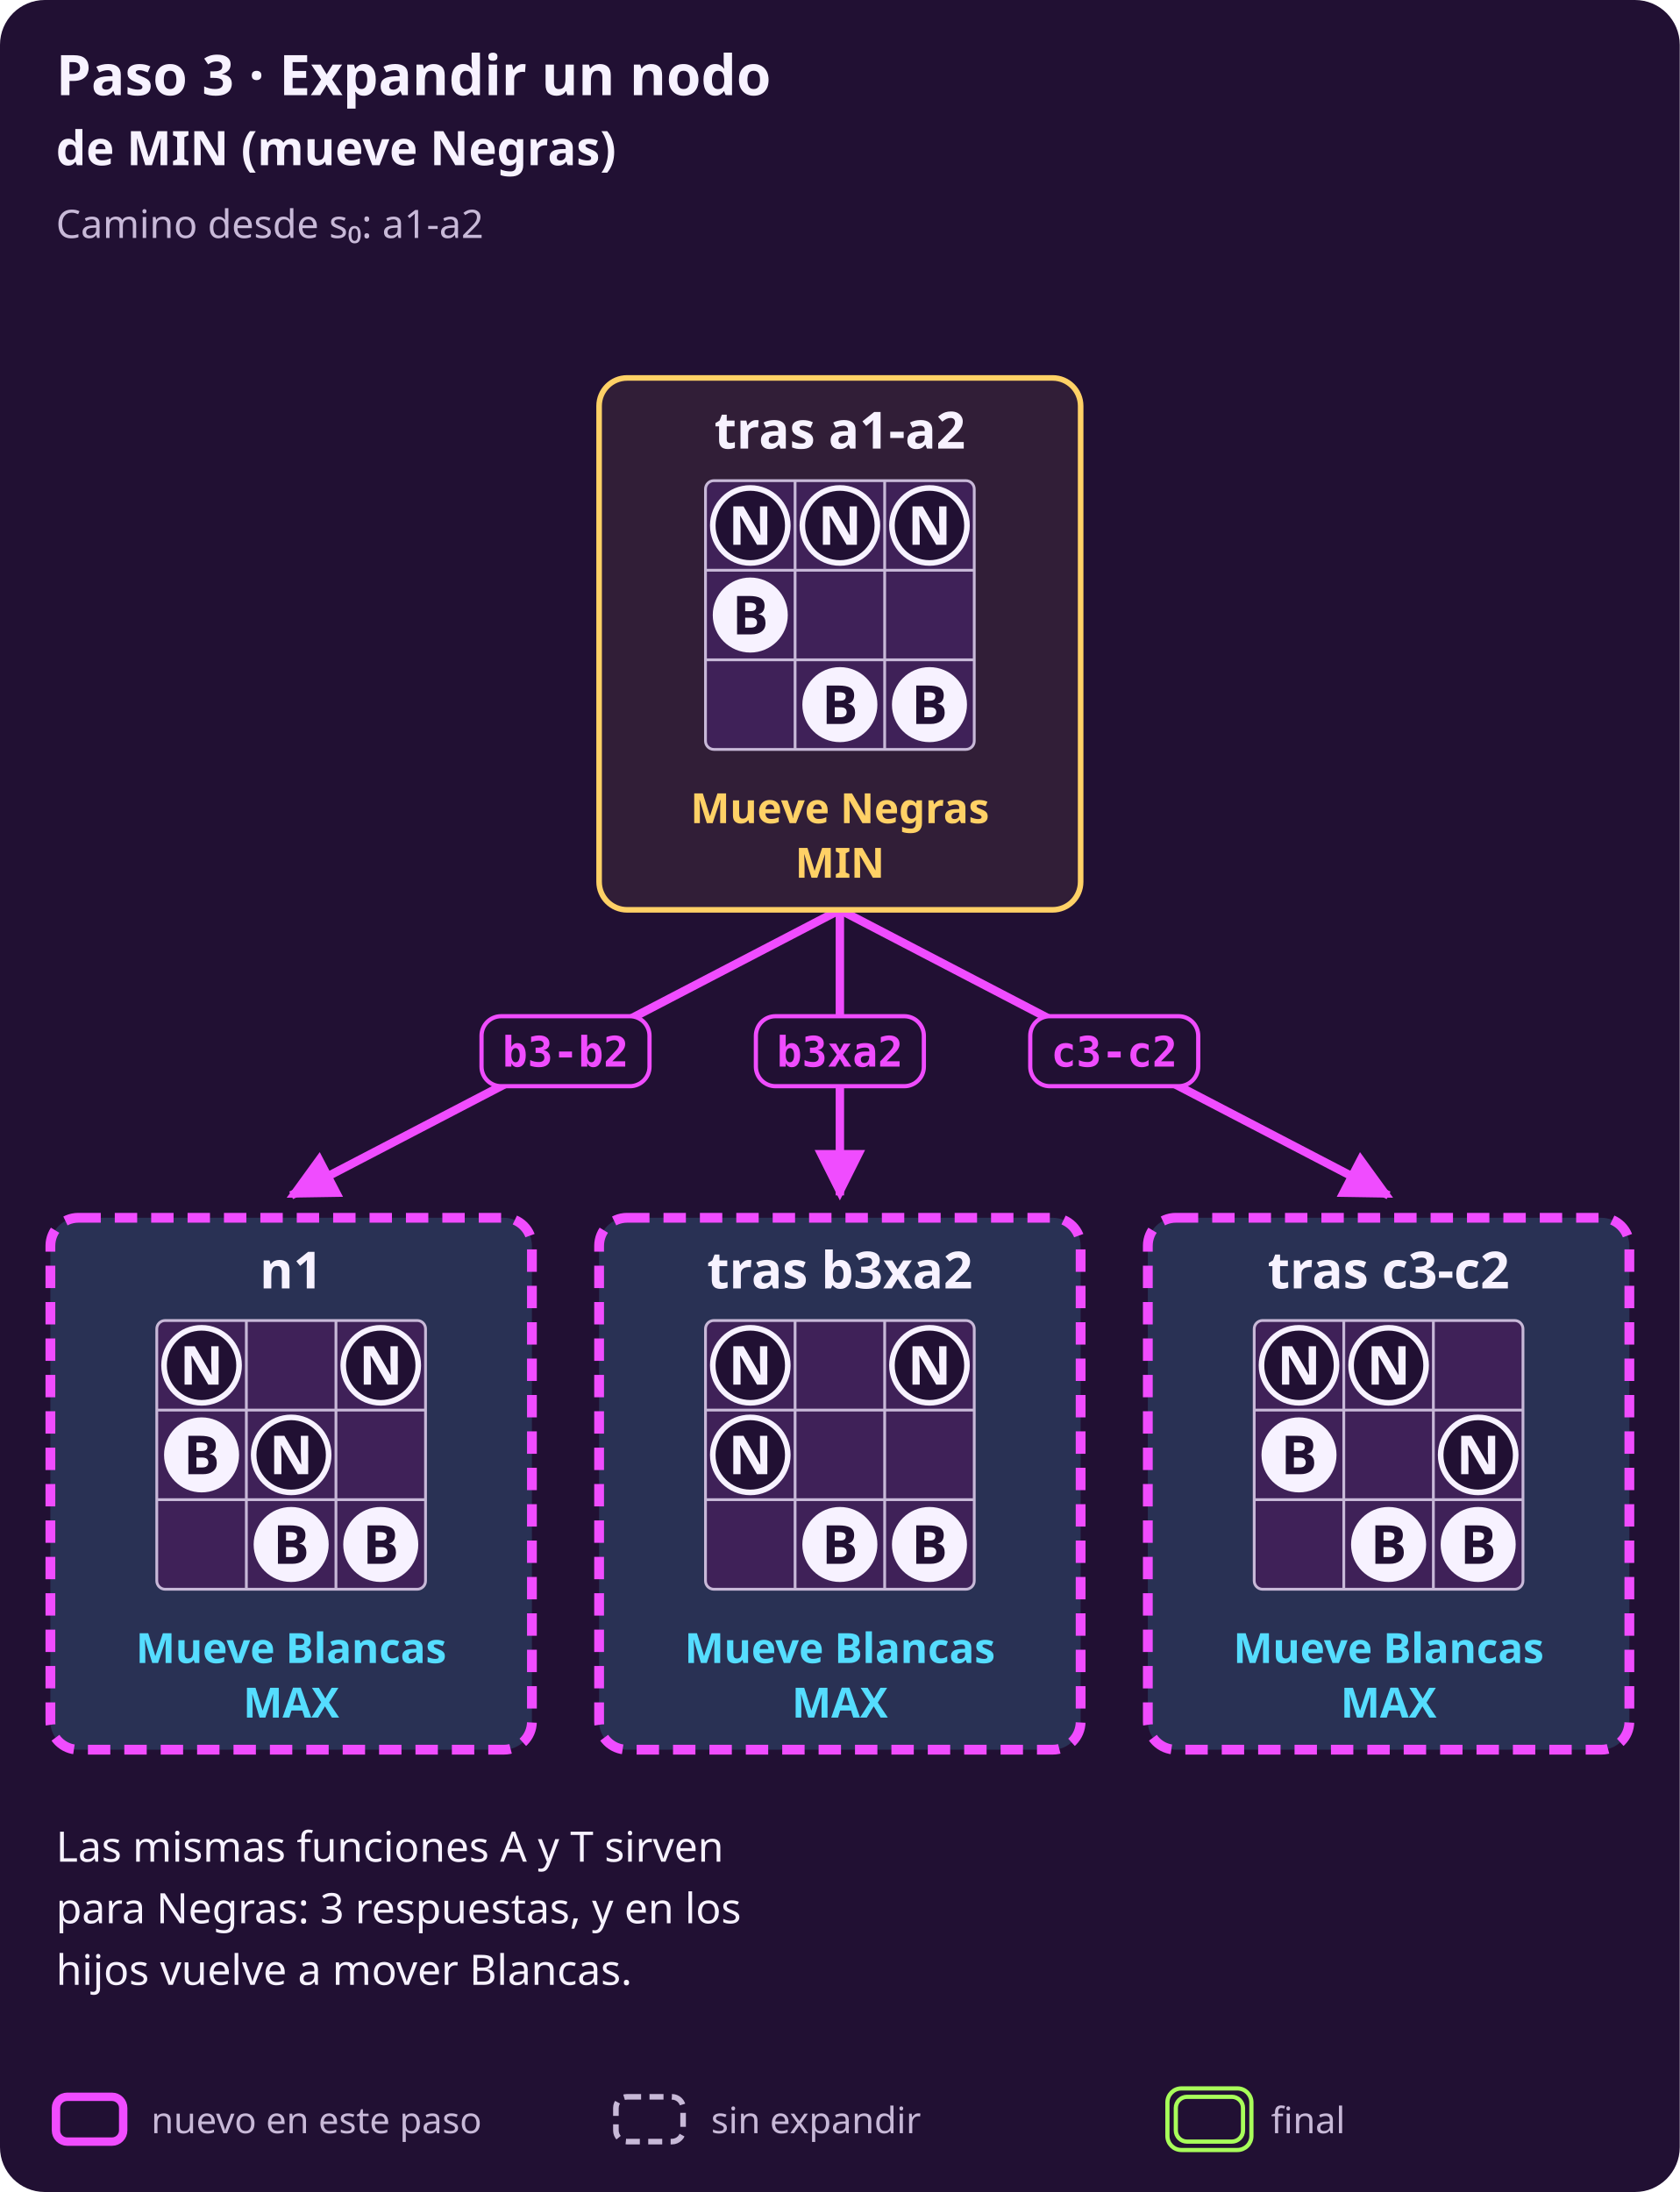
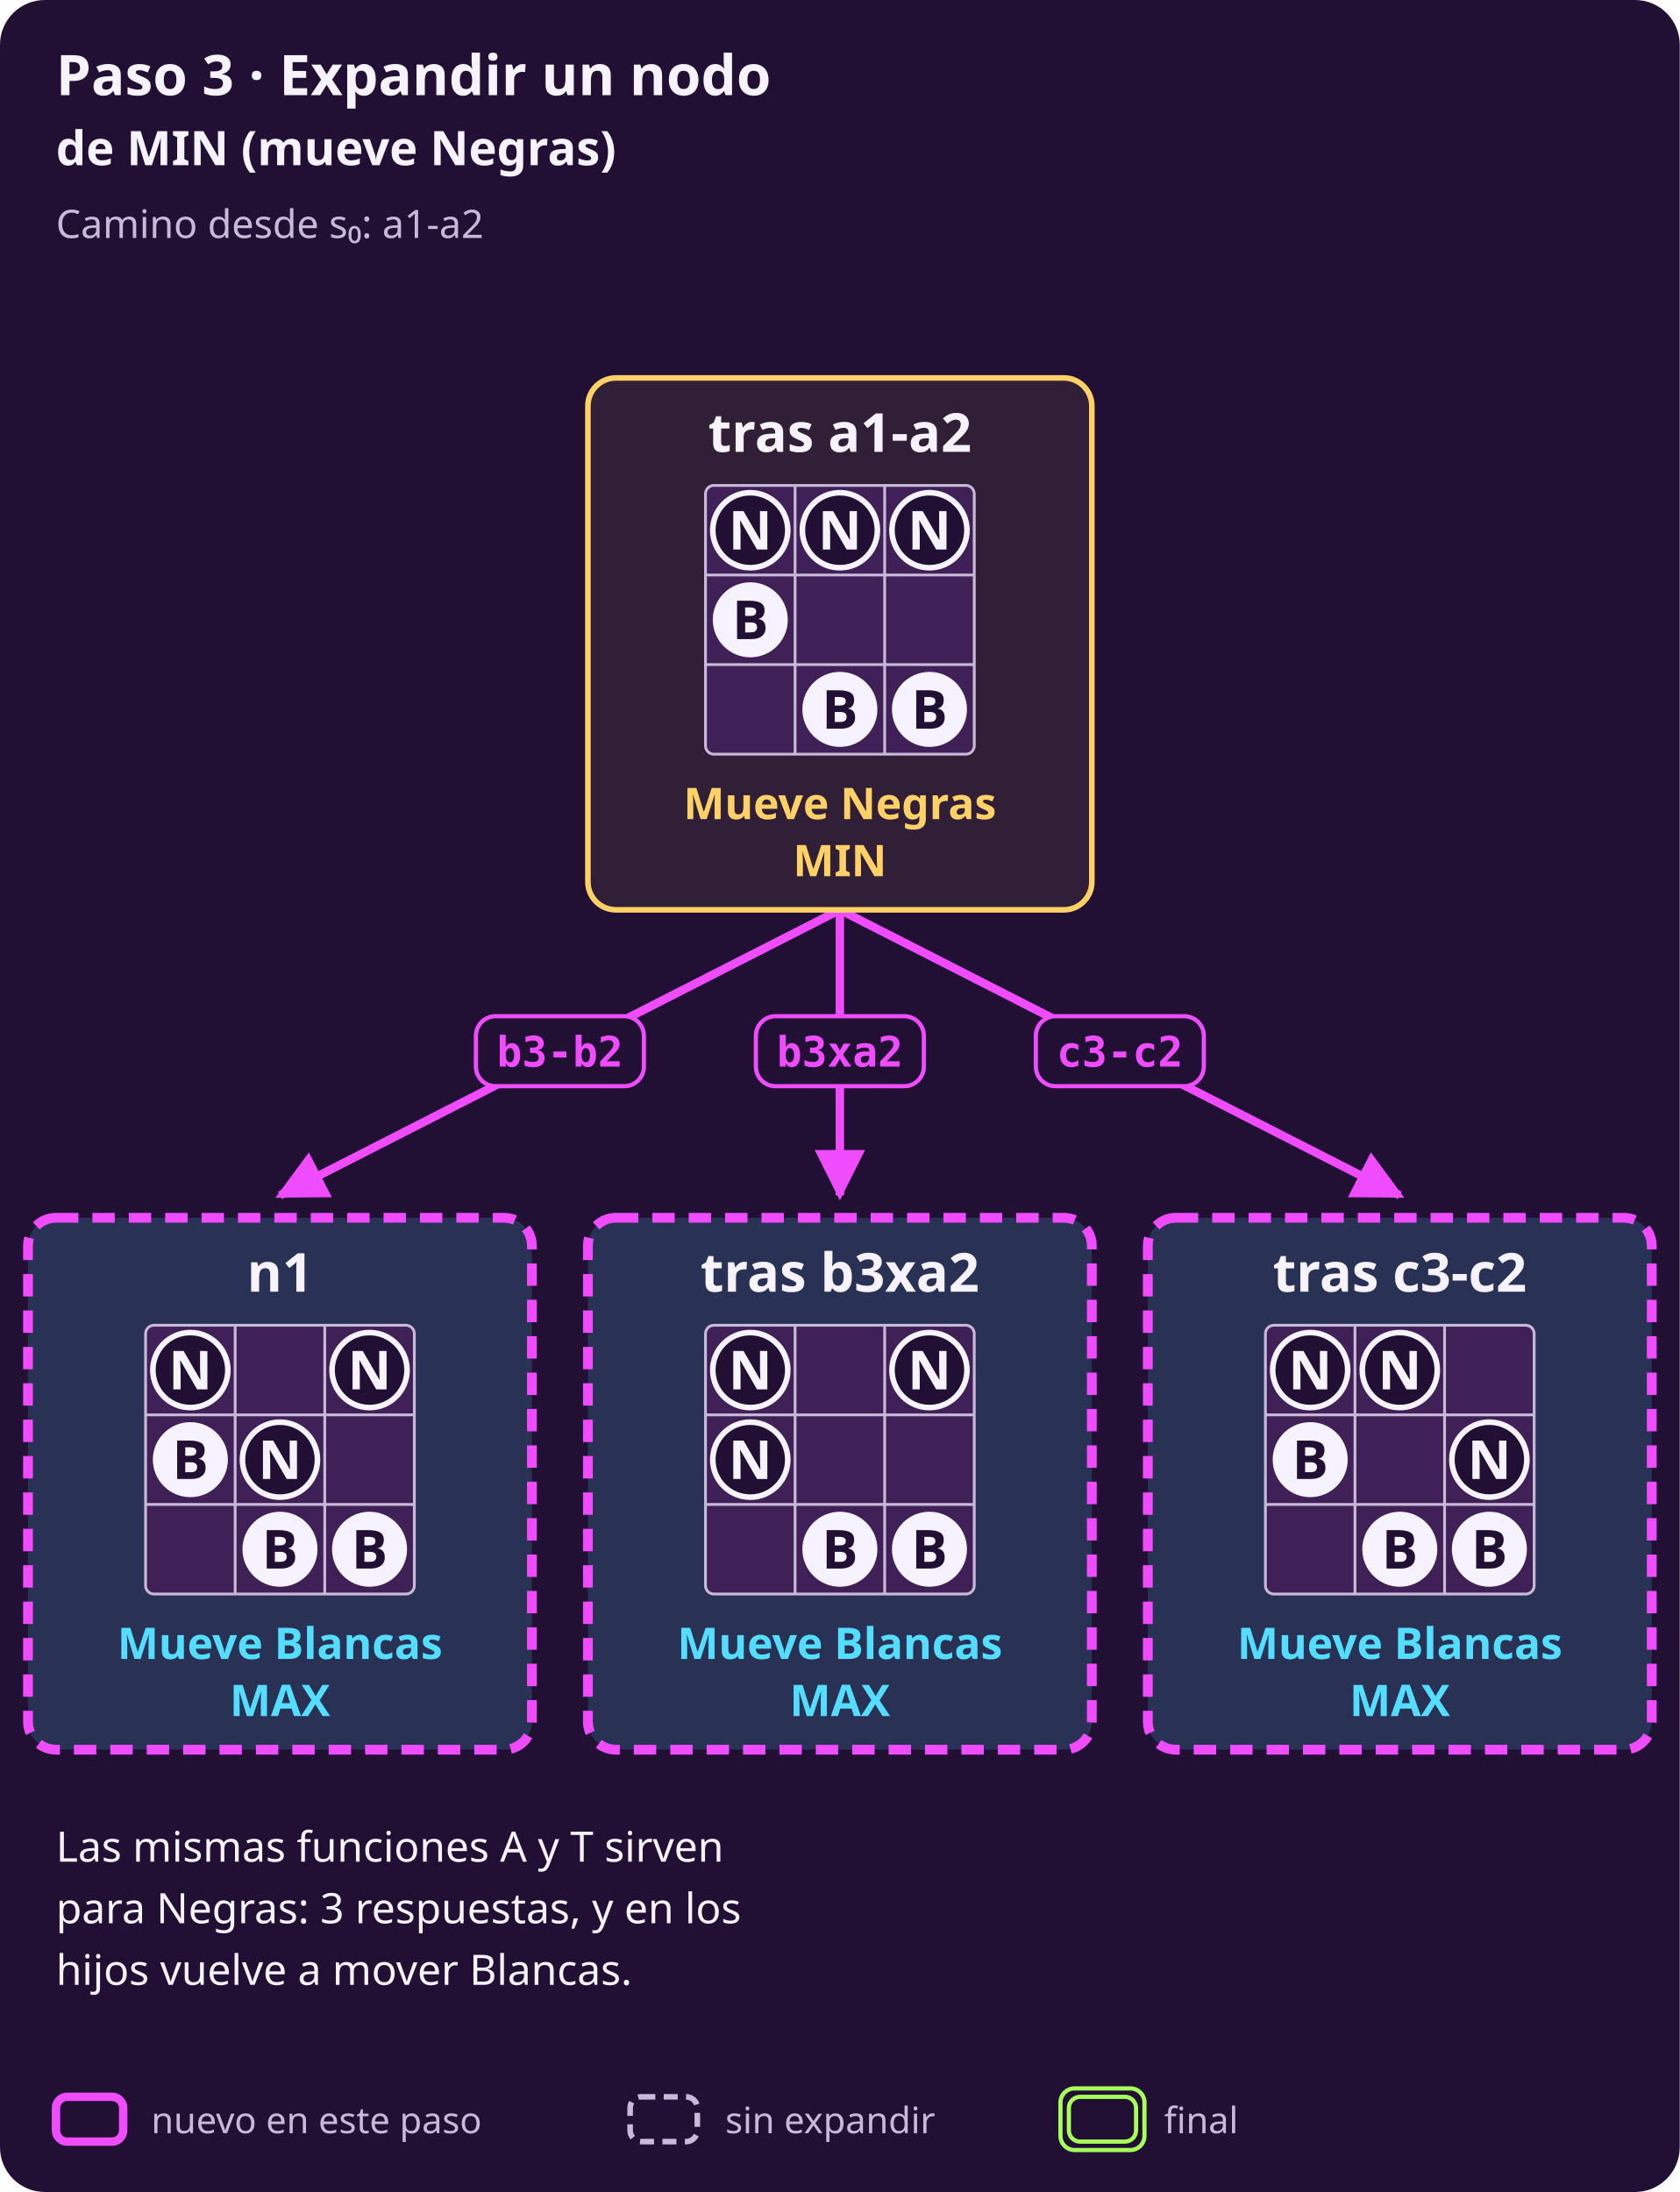
<svg xmlns="http://www.w3.org/2000/svg" width="600" height="783" viewBox="0 0 600 783" role="img" aria-label="Arriba, tras a1-a2; abajo, sus 3 hijos: b3-b2 lleva a un estado donde mueve blancas; b3xa2 lleva a un estado donde mueve blancas; c3-c2 lleva a un estado donde mueve blancas.">
  <rect x="0" y="0" width="600" height="783" rx="16" fill="#211033" />
  <defs>
    <marker id="p" viewBox="0 0 10 10" refX="9" refY="5" markerWidth="6" markerHeight="6" orient="auto-start-reverse">
      <path d="M 0 0 L 10 5 L 0 10 z" fill="#f04cff" />
    </marker>
    <marker id="s" viewBox="0 0 10 10" refX="9" refY="5" markerWidth="6" markerHeight="6" orient="auto-start-reverse">
      <path d="M 0 0 L 10 5 L 0 10 z" fill="#c8b9d8" />
    </marker>
  </defs>
  <text x="20" y="34" fill="#f7f2ff" font-family="system-ui, sans-serif" font-size="20" font-weight="700" text-anchor="start">Paso 3 · Expandir un nodo</text>
  <text x="20" y="59" fill="#f7f2ff" font-family="system-ui, sans-serif" font-size="17" font-weight="700" text-anchor="start">de MIN (mueve Negras)</text>
  <text x="20" y="85" fill="#c8b9d8" font-family="system-ui, sans-serif" font-size="14" font-weight="normal" text-anchor="start">Camino desde s₀: a1-a2</text>
-   <line x1="300.0" y1="325.0" x2="104.0" y2="427.0" stroke="#f04cff" stroke-width="3" marker-end="url(#p)" />
-   <rect x="172.0" y="363.0" width="60" height="25" rx="7" fill="#211033" stroke="#f04cff" stroke-width="1.5" />
-   <text x="202.0" y="381.0" fill="#f04cff" font-family="ui-monospace, SFMono-Regular, Menlo, monospace" font-size="15" font-weight="700" text-anchor="middle">b3-b2</text>
+   <line x1="300.0" y1="325.0" x2="100.0" y2="427.0" stroke="#f04cff" stroke-width="3" marker-end="url(#p)" />
+   <rect x="170.0" y="363.0" width="60" height="25" rx="7" fill="#211033" stroke="#f04cff" stroke-width="1.5" />
+   <text x="200.0" y="381.0" fill="#f04cff" font-family="ui-monospace, SFMono-Regular, Menlo, monospace" font-size="15" font-weight="700" text-anchor="middle">b3-b2</text>
  <line x1="300.0" y1="325.0" x2="300.0" y2="427.0" stroke="#f04cff" stroke-width="3" marker-end="url(#p)" />
  <rect x="270.0" y="363.0" width="60" height="25" rx="7" fill="#211033" stroke="#f04cff" stroke-width="1.5" />
  <text x="300.0" y="381.0" fill="#f04cff" font-family="ui-monospace, SFMono-Regular, Menlo, monospace" font-size="15" font-weight="700" text-anchor="middle">b3xa2</text>
-   <line x1="300.0" y1="325.0" x2="496.0" y2="427.0" stroke="#f04cff" stroke-width="3" marker-end="url(#p)" />
-   <rect x="368.0" y="363.0" width="60" height="25" rx="7" fill="#211033" stroke="#f04cff" stroke-width="1.5" />
-   <text x="398.0" y="381.0" fill="#f04cff" font-family="ui-monospace, SFMono-Regular, Menlo, monospace" font-size="15" font-weight="700" text-anchor="middle">c3-c2</text>
-   <rect x="214.0" y="135.0" width="172" height="190" rx="10" fill="#311e37" stroke="#ffd166" stroke-width="2" />
-   <text x="300.0" y="160.227" fill="#f7f2ff" font-family="system-ui, sans-serif" font-size="18.3" font-weight="700" text-anchor="middle">tras a1-a2</text>
-   <rect x="252.0" y="171.693" width="96" height="96" rx="3" fill="#3f2158" stroke="#c8b9d8" stroke-width="1" />
-   <line x1="284.0" y1="171.693" x2="284.0" y2="267.693" stroke="#c8b9d8" stroke-width="1" />
-   <line x1="252.0" y1="203.693" x2="348.0" y2="203.693" stroke="#c8b9d8" stroke-width="1" />
-   <line x1="316.0" y1="171.693" x2="316.0" y2="267.693" stroke="#c8b9d8" stroke-width="1" />
-   <line x1="252.0" y1="235.693" x2="348.0" y2="235.693" stroke="#c8b9d8" stroke-width="1" />
-   <circle cx="300.0" cy="251.7" r="13.4" fill="#f7f2ff" />
-   <text x="300.0" y="258.6" fill="#211033" font-family="system-ui, sans-serif" font-size="19.2" font-weight="700" text-anchor="middle">B</text>
-   <circle cx="332.0" cy="251.7" r="13.4" fill="#f7f2ff" />
-   <text x="332.0" y="258.6" fill="#211033" font-family="system-ui, sans-serif" font-size="19.2" font-weight="700" text-anchor="middle">B</text>
-   <circle cx="268.0" cy="219.7" r="13.4" fill="#f7f2ff" />
-   <text x="268.0" y="226.6" fill="#211033" font-family="system-ui, sans-serif" font-size="19.2" font-weight="700" text-anchor="middle">B</text>
-   <circle cx="268.0" cy="187.7" r="13.4" fill="#211033" stroke="#f7f2ff" stroke-width="2" />
-   <text x="268.0" y="194.6" fill="#f7f2ff" font-family="system-ui, sans-serif" font-size="19.2" font-weight="700" text-anchor="middle">N</text>
-   <circle cx="300.0" cy="187.7" r="13.4" fill="#211033" stroke="#f7f2ff" stroke-width="2" />
-   <text x="300.0" y="194.6" fill="#f7f2ff" font-family="system-ui, sans-serif" font-size="19.2" font-weight="700" text-anchor="middle">N</text>
-   <circle cx="332.0" cy="187.7" r="13.4" fill="#211033" stroke="#f7f2ff" stroke-width="2" />
-   <text x="332.0" y="194.6" fill="#f7f2ff" font-family="system-ui, sans-serif" font-size="19.2" font-weight="700" text-anchor="middle">N</text>
-   <text x="300.0" y="294.04" fill="#ffd166" font-family="system-ui, sans-serif" font-size="14.9" font-weight="700" text-anchor="middle">Mueve Negras</text>
-   <text x="300.0" y="313.533" fill="#ffd166" font-family="system-ui, sans-serif" font-size="14.9" font-weight="700" text-anchor="middle">MIN</text>
-   <rect x="18.0" y="435.0" width="172" height="190" rx="10" fill="#293154" stroke="#f04cff" stroke-width="3.5" stroke-dasharray="8 5" />
-   <text x="104.0" y="460.227" fill="#f7f2ff" font-family="system-ui, sans-serif" font-size="18.3" font-weight="700" text-anchor="middle">n1</text>
-   <rect x="56.0" y="471.693" width="96" height="96" rx="3" fill="#3f2158" stroke="#c8b9d8" stroke-width="1" />
-   <line x1="88.0" y1="471.693" x2="88.0" y2="567.693" stroke="#c8b9d8" stroke-width="1" />
-   <line x1="56.0" y1="503.693" x2="152.0" y2="503.693" stroke="#c8b9d8" stroke-width="1" />
-   <line x1="120.0" y1="471.693" x2="120.0" y2="567.693" stroke="#c8b9d8" stroke-width="1" />
-   <line x1="56.0" y1="535.693" x2="152.0" y2="535.693" stroke="#c8b9d8" stroke-width="1" />
-   <circle cx="104.0" cy="551.7" r="13.4" fill="#f7f2ff" />
-   <text x="104.0" y="558.6" fill="#211033" font-family="system-ui, sans-serif" font-size="19.2" font-weight="700" text-anchor="middle">B</text>
-   <circle cx="136.0" cy="551.7" r="13.4" fill="#f7f2ff" />
-   <text x="136.0" y="558.6" fill="#211033" font-family="system-ui, sans-serif" font-size="19.2" font-weight="700" text-anchor="middle">B</text>
-   <circle cx="72.0" cy="519.7" r="13.4" fill="#f7f2ff" />
-   <text x="72.0" y="526.6" fill="#211033" font-family="system-ui, sans-serif" font-size="19.2" font-weight="700" text-anchor="middle">B</text>
-   <circle cx="104.0" cy="519.7" r="13.4" fill="#211033" stroke="#f7f2ff" stroke-width="2" />
-   <text x="104.0" y="526.6" fill="#f7f2ff" font-family="system-ui, sans-serif" font-size="19.2" font-weight="700" text-anchor="middle">N</text>
-   <circle cx="72.0" cy="487.7" r="13.4" fill="#211033" stroke="#f7f2ff" stroke-width="2" />
-   <text x="72.0" y="494.6" fill="#f7f2ff" font-family="system-ui, sans-serif" font-size="19.2" font-weight="700" text-anchor="middle">N</text>
-   <circle cx="136.0" cy="487.7" r="13.4" fill="#211033" stroke="#f7f2ff" stroke-width="2" />
-   <text x="136.0" y="494.6" fill="#f7f2ff" font-family="system-ui, sans-serif" font-size="19.2" font-weight="700" text-anchor="middle">N</text>
-   <text x="104.0" y="594.04" fill="#55ddff" font-family="system-ui, sans-serif" font-size="14.9" font-weight="700" text-anchor="middle">Mueve Blancas</text>
-   <text x="104.0" y="613.533" fill="#55ddff" font-family="system-ui, sans-serif" font-size="14.9" font-weight="700" text-anchor="middle">MAX</text>
-   <rect x="214.0" y="435.0" width="172" height="190" rx="10" fill="#293154" stroke="#f04cff" stroke-width="3.5" stroke-dasharray="8 5" />
-   <text x="300.0" y="460.227" fill="#f7f2ff" font-family="system-ui, sans-serif" font-size="18.3" font-weight="700" text-anchor="middle">tras b3xa2</text>
-   <rect x="252.0" y="471.693" width="96" height="96" rx="3" fill="#3f2158" stroke="#c8b9d8" stroke-width="1" />
-   <line x1="284.0" y1="471.693" x2="284.0" y2="567.693" stroke="#c8b9d8" stroke-width="1" />
-   <line x1="252.0" y1="503.693" x2="348.0" y2="503.693" stroke="#c8b9d8" stroke-width="1" />
-   <line x1="316.0" y1="471.693" x2="316.0" y2="567.693" stroke="#c8b9d8" stroke-width="1" />
-   <line x1="252.0" y1="535.693" x2="348.0" y2="535.693" stroke="#c8b9d8" stroke-width="1" />
-   <circle cx="300.0" cy="551.7" r="13.4" fill="#f7f2ff" />
-   <text x="300.0" y="558.6" fill="#211033" font-family="system-ui, sans-serif" font-size="19.2" font-weight="700" text-anchor="middle">B</text>
-   <circle cx="332.0" cy="551.7" r="13.4" fill="#f7f2ff" />
-   <text x="332.0" y="558.6" fill="#211033" font-family="system-ui, sans-serif" font-size="19.2" font-weight="700" text-anchor="middle">B</text>
-   <circle cx="268.0" cy="519.7" r="13.4" fill="#211033" stroke="#f7f2ff" stroke-width="2" />
-   <text x="268.0" y="526.6" fill="#f7f2ff" font-family="system-ui, sans-serif" font-size="19.2" font-weight="700" text-anchor="middle">N</text>
-   <circle cx="268.0" cy="487.7" r="13.4" fill="#211033" stroke="#f7f2ff" stroke-width="2" />
-   <text x="268.0" y="494.6" fill="#f7f2ff" font-family="system-ui, sans-serif" font-size="19.2" font-weight="700" text-anchor="middle">N</text>
-   <circle cx="332.0" cy="487.7" r="13.4" fill="#211033" stroke="#f7f2ff" stroke-width="2" />
-   <text x="332.0" y="494.6" fill="#f7f2ff" font-family="system-ui, sans-serif" font-size="19.2" font-weight="700" text-anchor="middle">N</text>
-   <text x="300.0" y="594.04" fill="#55ddff" font-family="system-ui, sans-serif" font-size="14.9" font-weight="700" text-anchor="middle">Mueve Blancas</text>
-   <text x="300.0" y="613.533" fill="#55ddff" font-family="system-ui, sans-serif" font-size="14.9" font-weight="700" text-anchor="middle">MAX</text>
-   <rect x="410.0" y="435.0" width="172" height="190" rx="10" fill="#293154" stroke="#f04cff" stroke-width="3.5" stroke-dasharray="8 5" />
-   <text x="496.0" y="460.227" fill="#f7f2ff" font-family="system-ui, sans-serif" font-size="18.3" font-weight="700" text-anchor="middle">tras c3-c2</text>
-   <rect x="448.0" y="471.693" width="96" height="96" rx="3" fill="#3f2158" stroke="#c8b9d8" stroke-width="1" />
-   <line x1="480.0" y1="471.693" x2="480.0" y2="567.693" stroke="#c8b9d8" stroke-width="1" />
-   <line x1="448.0" y1="503.693" x2="544.0" y2="503.693" stroke="#c8b9d8" stroke-width="1" />
-   <line x1="512.0" y1="471.693" x2="512.0" y2="567.693" stroke="#c8b9d8" stroke-width="1" />
-   <line x1="448.0" y1="535.693" x2="544.0" y2="535.693" stroke="#c8b9d8" stroke-width="1" />
-   <circle cx="496.0" cy="551.7" r="13.4" fill="#f7f2ff" />
-   <text x="496.0" y="558.6" fill="#211033" font-family="system-ui, sans-serif" font-size="19.2" font-weight="700" text-anchor="middle">B</text>
-   <circle cx="528.0" cy="551.7" r="13.4" fill="#f7f2ff" />
-   <text x="528.0" y="558.6" fill="#211033" font-family="system-ui, sans-serif" font-size="19.2" font-weight="700" text-anchor="middle">B</text>
-   <circle cx="464.0" cy="519.7" r="13.4" fill="#f7f2ff" />
-   <text x="464.0" y="526.6" fill="#211033" font-family="system-ui, sans-serif" font-size="19.2" font-weight="700" text-anchor="middle">B</text>
-   <circle cx="528.0" cy="519.7" r="13.4" fill="#211033" stroke="#f7f2ff" stroke-width="2" />
-   <text x="528.0" y="526.6" fill="#f7f2ff" font-family="system-ui, sans-serif" font-size="19.2" font-weight="700" text-anchor="middle">N</text>
-   <circle cx="464.0" cy="487.7" r="13.4" fill="#211033" stroke="#f7f2ff" stroke-width="2" />
-   <text x="464.0" y="494.6" fill="#f7f2ff" font-family="system-ui, sans-serif" font-size="19.2" font-weight="700" text-anchor="middle">N</text>
-   <circle cx="496.0" cy="487.7" r="13.4" fill="#211033" stroke="#f7f2ff" stroke-width="2" />
-   <text x="496.0" y="494.6" fill="#f7f2ff" font-family="system-ui, sans-serif" font-size="19.2" font-weight="700" text-anchor="middle">N</text>
-   <text x="496.0" y="594.04" fill="#55ddff" font-family="system-ui, sans-serif" font-size="14.9" font-weight="700" text-anchor="middle">Mueve Blancas</text>
-   <text x="496.0" y="613.533" fill="#55ddff" font-family="system-ui, sans-serif" font-size="14.9" font-weight="700" text-anchor="middle">MAX</text>
+   <line x1="300.0" y1="325.0" x2="500.0" y2="427.0" stroke="#f04cff" stroke-width="3" marker-end="url(#p)" />
+   <rect x="370.0" y="363.0" width="60" height="25" rx="7" fill="#211033" stroke="#f04cff" stroke-width="1.5" />
+   <text x="400.0" y="381.0" fill="#f04cff" font-family="ui-monospace, SFMono-Regular, Menlo, monospace" font-size="15" font-weight="700" text-anchor="middle">c3-c2</text>
+   <rect x="210.0" y="135.0" width="180" height="190" rx="10" fill="#311e37" stroke="#ffd166" stroke-width="2" />
+   <text x="300.0" y="161.4" fill="#f7f2ff" font-family="system-ui, sans-serif" font-size="19.2" font-weight="700" text-anchor="middle">tras a1-a2</text>
+   <rect x="252.0" y="173.4" width="96" height="96" rx="3" fill="#3f2158" stroke="#c8b9d8" stroke-width="1" />
+   <line x1="284.0" y1="173.4" x2="284.0" y2="269.4" stroke="#c8b9d8" stroke-width="1" />
+   <line x1="252.0" y1="205.4" x2="348.0" y2="205.4" stroke="#c8b9d8" stroke-width="1" />
+   <line x1="316.0" y1="173.4" x2="316.0" y2="269.4" stroke="#c8b9d8" stroke-width="1" />
+   <line x1="252.0" y1="237.4" x2="348.0" y2="237.4" stroke="#c8b9d8" stroke-width="1" />
+   <circle cx="300.0" cy="253.4" r="13.4" fill="#f7f2ff" />
+   <text x="300.0" y="260.3" fill="#211033" font-family="system-ui, sans-serif" font-size="19.2" font-weight="700" text-anchor="middle">B</text>
+   <circle cx="332.0" cy="253.4" r="13.4" fill="#f7f2ff" />
+   <text x="332.0" y="260.3" fill="#211033" font-family="system-ui, sans-serif" font-size="19.2" font-weight="700" text-anchor="middle">B</text>
+   <circle cx="268.0" cy="221.4" r="13.4" fill="#f7f2ff" />
+   <text x="268.0" y="228.3" fill="#211033" font-family="system-ui, sans-serif" font-size="19.2" font-weight="700" text-anchor="middle">B</text>
+   <circle cx="268.0" cy="189.4" r="13.4" fill="#211033" stroke="#f7f2ff" stroke-width="2" />
+   <text x="268.0" y="196.3" fill="#f7f2ff" font-family="system-ui, sans-serif" font-size="19.2" font-weight="700" text-anchor="middle">N</text>
+   <circle cx="300.0" cy="189.4" r="13.4" fill="#211033" stroke="#f7f2ff" stroke-width="2" />
+   <text x="300.0" y="196.3" fill="#f7f2ff" font-family="system-ui, sans-serif" font-size="19.2" font-weight="700" text-anchor="middle">N</text>
+   <circle cx="332.0" cy="189.4" r="13.4" fill="#211033" stroke="#f7f2ff" stroke-width="2" />
+   <text x="332.0" y="196.3" fill="#f7f2ff" font-family="system-ui, sans-serif" font-size="19.2" font-weight="700" text-anchor="middle">N</text>
+   <text x="300.0" y="292.6" fill="#ffd166" font-family="system-ui, sans-serif" font-size="15.6" font-weight="700" text-anchor="middle">Mueve Negras</text>
+   <text x="300.0" y="313.0" fill="#ffd166" font-family="system-ui, sans-serif" font-size="15.6" font-weight="700" text-anchor="middle">MIN</text>
+   <rect x="10.0" y="435.0" width="180" height="190" rx="10" fill="#293154" stroke="#f04cff" stroke-width="3.5" stroke-dasharray="8 5" />
+   <text x="100.0" y="461.4" fill="#f7f2ff" font-family="system-ui, sans-serif" font-size="19.2" font-weight="700" text-anchor="middle">n1</text>
+   <rect x="52.0" y="473.4" width="96" height="96" rx="3" fill="#3f2158" stroke="#c8b9d8" stroke-width="1" />
+   <line x1="84.0" y1="473.4" x2="84.0" y2="569.4" stroke="#c8b9d8" stroke-width="1" />
+   <line x1="52.0" y1="505.4" x2="148.0" y2="505.4" stroke="#c8b9d8" stroke-width="1" />
+   <line x1="116.0" y1="473.4" x2="116.0" y2="569.4" stroke="#c8b9d8" stroke-width="1" />
+   <line x1="52.0" y1="537.4" x2="148.0" y2="537.4" stroke="#c8b9d8" stroke-width="1" />
+   <circle cx="100.0" cy="553.4" r="13.4" fill="#f7f2ff" />
+   <text x="100.0" y="560.3" fill="#211033" font-family="system-ui, sans-serif" font-size="19.2" font-weight="700" text-anchor="middle">B</text>
+   <circle cx="132.0" cy="553.4" r="13.4" fill="#f7f2ff" />
+   <text x="132.0" y="560.3" fill="#211033" font-family="system-ui, sans-serif" font-size="19.2" font-weight="700" text-anchor="middle">B</text>
+   <circle cx="68.0" cy="521.4" r="13.4" fill="#f7f2ff" />
+   <text x="68.0" y="528.3" fill="#211033" font-family="system-ui, sans-serif" font-size="19.2" font-weight="700" text-anchor="middle">B</text>
+   <circle cx="100.0" cy="521.4" r="13.4" fill="#211033" stroke="#f7f2ff" stroke-width="2" />
+   <text x="100.0" y="528.3" fill="#f7f2ff" font-family="system-ui, sans-serif" font-size="19.2" font-weight="700" text-anchor="middle">N</text>
+   <circle cx="68.0" cy="489.4" r="13.4" fill="#211033" stroke="#f7f2ff" stroke-width="2" />
+   <text x="68.0" y="496.3" fill="#f7f2ff" font-family="system-ui, sans-serif" font-size="19.2" font-weight="700" text-anchor="middle">N</text>
+   <circle cx="132.0" cy="489.4" r="13.4" fill="#211033" stroke="#f7f2ff" stroke-width="2" />
+   <text x="132.0" y="496.3" fill="#f7f2ff" font-family="system-ui, sans-serif" font-size="19.2" font-weight="700" text-anchor="middle">N</text>
+   <text x="100.0" y="592.6" fill="#55ddff" font-family="system-ui, sans-serif" font-size="15.6" font-weight="700" text-anchor="middle">Mueve Blancas</text>
+   <text x="100.0" y="613.0" fill="#55ddff" font-family="system-ui, sans-serif" font-size="15.6" font-weight="700" text-anchor="middle">MAX</text>
+   <rect x="210.0" y="435.0" width="180" height="190" rx="10" fill="#293154" stroke="#f04cff" stroke-width="3.5" stroke-dasharray="8 5" />
+   <text x="300.0" y="461.4" fill="#f7f2ff" font-family="system-ui, sans-serif" font-size="19.2" font-weight="700" text-anchor="middle">tras b3xa2</text>
+   <rect x="252.0" y="473.4" width="96" height="96" rx="3" fill="#3f2158" stroke="#c8b9d8" stroke-width="1" />
+   <line x1="284.0" y1="473.4" x2="284.0" y2="569.4" stroke="#c8b9d8" stroke-width="1" />
+   <line x1="252.0" y1="505.4" x2="348.0" y2="505.4" stroke="#c8b9d8" stroke-width="1" />
+   <line x1="316.0" y1="473.4" x2="316.0" y2="569.4" stroke="#c8b9d8" stroke-width="1" />
+   <line x1="252.0" y1="537.4" x2="348.0" y2="537.4" stroke="#c8b9d8" stroke-width="1" />
+   <circle cx="300.0" cy="553.4" r="13.4" fill="#f7f2ff" />
+   <text x="300.0" y="560.3" fill="#211033" font-family="system-ui, sans-serif" font-size="19.2" font-weight="700" text-anchor="middle">B</text>
+   <circle cx="332.0" cy="553.4" r="13.4" fill="#f7f2ff" />
+   <text x="332.0" y="560.3" fill="#211033" font-family="system-ui, sans-serif" font-size="19.2" font-weight="700" text-anchor="middle">B</text>
+   <circle cx="268.0" cy="521.4" r="13.4" fill="#211033" stroke="#f7f2ff" stroke-width="2" />
+   <text x="268.0" y="528.3" fill="#f7f2ff" font-family="system-ui, sans-serif" font-size="19.2" font-weight="700" text-anchor="middle">N</text>
+   <circle cx="268.0" cy="489.4" r="13.4" fill="#211033" stroke="#f7f2ff" stroke-width="2" />
+   <text x="268.0" y="496.3" fill="#f7f2ff" font-family="system-ui, sans-serif" font-size="19.2" font-weight="700" text-anchor="middle">N</text>
+   <circle cx="332.0" cy="489.4" r="13.4" fill="#211033" stroke="#f7f2ff" stroke-width="2" />
+   <text x="332.0" y="496.3" fill="#f7f2ff" font-family="system-ui, sans-serif" font-size="19.2" font-weight="700" text-anchor="middle">N</text>
+   <text x="300.0" y="592.6" fill="#55ddff" font-family="system-ui, sans-serif" font-size="15.6" font-weight="700" text-anchor="middle">Mueve Blancas</text>
+   <text x="300.0" y="613.0" fill="#55ddff" font-family="system-ui, sans-serif" font-size="15.6" font-weight="700" text-anchor="middle">MAX</text>
+   <rect x="410.0" y="435.0" width="180" height="190" rx="10" fill="#293154" stroke="#f04cff" stroke-width="3.5" stroke-dasharray="8 5" />
+   <text x="500.0" y="461.4" fill="#f7f2ff" font-family="system-ui, sans-serif" font-size="19.2" font-weight="700" text-anchor="middle">tras c3-c2</text>
+   <rect x="452.0" y="473.4" width="96" height="96" rx="3" fill="#3f2158" stroke="#c8b9d8" stroke-width="1" />
+   <line x1="484.0" y1="473.4" x2="484.0" y2="569.4" stroke="#c8b9d8" stroke-width="1" />
+   <line x1="452.0" y1="505.4" x2="548.0" y2="505.4" stroke="#c8b9d8" stroke-width="1" />
+   <line x1="516.0" y1="473.4" x2="516.0" y2="569.4" stroke="#c8b9d8" stroke-width="1" />
+   <line x1="452.0" y1="537.4" x2="548.0" y2="537.4" stroke="#c8b9d8" stroke-width="1" />
+   <circle cx="500.0" cy="553.4" r="13.4" fill="#f7f2ff" />
+   <text x="500.0" y="560.3" fill="#211033" font-family="system-ui, sans-serif" font-size="19.2" font-weight="700" text-anchor="middle">B</text>
+   <circle cx="532.0" cy="553.4" r="13.4" fill="#f7f2ff" />
+   <text x="532.0" y="560.3" fill="#211033" font-family="system-ui, sans-serif" font-size="19.2" font-weight="700" text-anchor="middle">B</text>
+   <circle cx="468.0" cy="521.4" r="13.4" fill="#f7f2ff" />
+   <text x="468.0" y="528.3" fill="#211033" font-family="system-ui, sans-serif" font-size="19.2" font-weight="700" text-anchor="middle">B</text>
+   <circle cx="532.0" cy="521.4" r="13.4" fill="#211033" stroke="#f7f2ff" stroke-width="2" />
+   <text x="532.0" y="528.3" fill="#f7f2ff" font-family="system-ui, sans-serif" font-size="19.2" font-weight="700" text-anchor="middle">N</text>
+   <circle cx="468.0" cy="489.4" r="13.4" fill="#211033" stroke="#f7f2ff" stroke-width="2" />
+   <text x="468.0" y="496.3" fill="#f7f2ff" font-family="system-ui, sans-serif" font-size="19.2" font-weight="700" text-anchor="middle">N</text>
+   <circle cx="500.0" cy="489.4" r="13.4" fill="#211033" stroke="#f7f2ff" stroke-width="2" />
+   <text x="500.0" y="496.3" fill="#f7f2ff" font-family="system-ui, sans-serif" font-size="19.2" font-weight="700" text-anchor="middle">N</text>
+   <text x="500.0" y="592.6" fill="#55ddff" font-family="system-ui, sans-serif" font-size="15.6" font-weight="700" text-anchor="middle">Mueve Blancas</text>
+   <text x="500.0" y="613.0" fill="#55ddff" font-family="system-ui, sans-serif" font-size="15.6" font-weight="700" text-anchor="middle">MAX</text>
  <text x="20" y="665" fill="#f7f2ff" font-family="system-ui, sans-serif" font-size="15" font-weight="normal" text-anchor="start">Las mismas funciones A y T sirven</text>
  <text x="20" y="687" fill="#f7f2ff" font-family="system-ui, sans-serif" font-size="15" font-weight="normal" text-anchor="start">para Negras: 3 respuestas, y en los</text>
  <text x="20" y="709" fill="#f7f2ff" font-family="system-ui, sans-serif" font-size="15" font-weight="normal" text-anchor="start">hijos vuelve a mover Blancas.</text>
  <rect x="20" y="749" width="24" height="16" rx="4" fill="none" stroke="#f04cff" stroke-width="3" />
  <text x="54" y="762" fill="#c8b9d8" font-family="system-ui, sans-serif" font-size="13" font-weight="normal" text-anchor="start">nuevo en este paso</text>
-   <rect x="220" y="749" width="24" height="16" rx="4" fill="none" stroke="#c8b9d8" stroke-width="2" stroke-dasharray="5 3" />
-   <text x="254" y="762" fill="#c8b9d8" font-family="system-ui, sans-serif" font-size="13" font-weight="normal" text-anchor="start">sin expandir</text>
-   <rect x="417" y="746" width="30" height="22" rx="5" fill="none" stroke="#a8ff5a" stroke-width="1.5" />
-   <rect x="420" y="749" width="24" height="16" rx="4" fill="none" stroke="#a8ff5a" stroke-width="1.5" />
-   <text x="454" y="762" fill="#c8b9d8" font-family="system-ui, sans-serif" font-size="13" font-weight="normal" text-anchor="start">final</text>
+   <rect x="225.08" y="749" width="24" height="16" rx="4" fill="none" stroke="#c8b9d8" stroke-width="2" stroke-dasharray="5 3" />
+   <text x="259.08" y="762" fill="#c8b9d8" font-family="system-ui, sans-serif" font-size="13" font-weight="normal" text-anchor="start">sin expandir</text>
+   <rect x="378.8" y="746" width="30" height="22" rx="5" fill="none" stroke="#a8ff5a" stroke-width="1.5" />
+   <rect x="381.8" y="749" width="24" height="16" rx="4" fill="none" stroke="#a8ff5a" stroke-width="1.5" />
+   <text x="415.8" y="762" fill="#c8b9d8" font-family="system-ui, sans-serif" font-size="13" font-weight="normal" text-anchor="start">final</text>
</svg>
